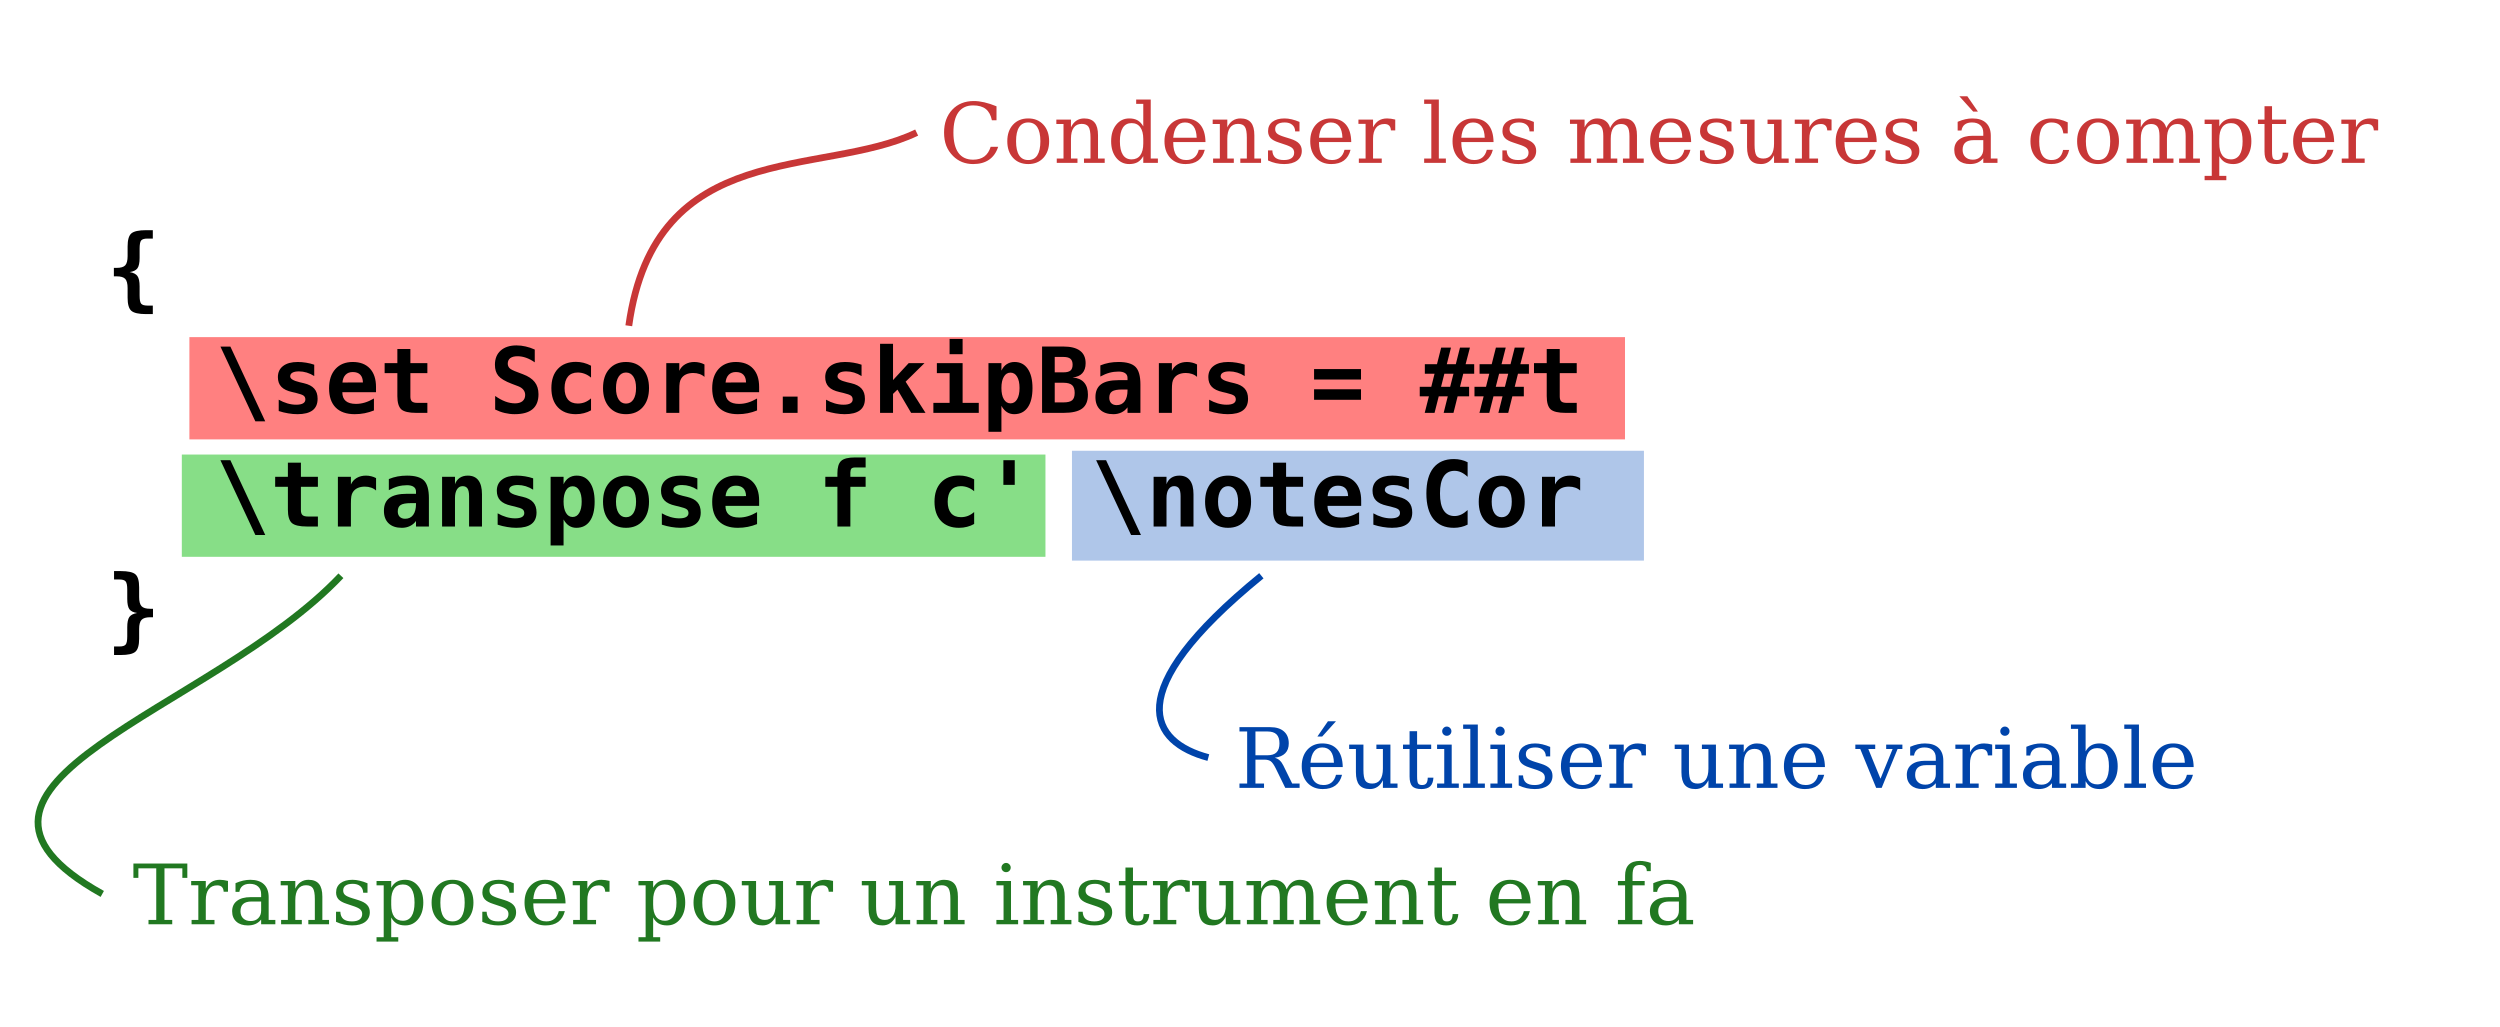
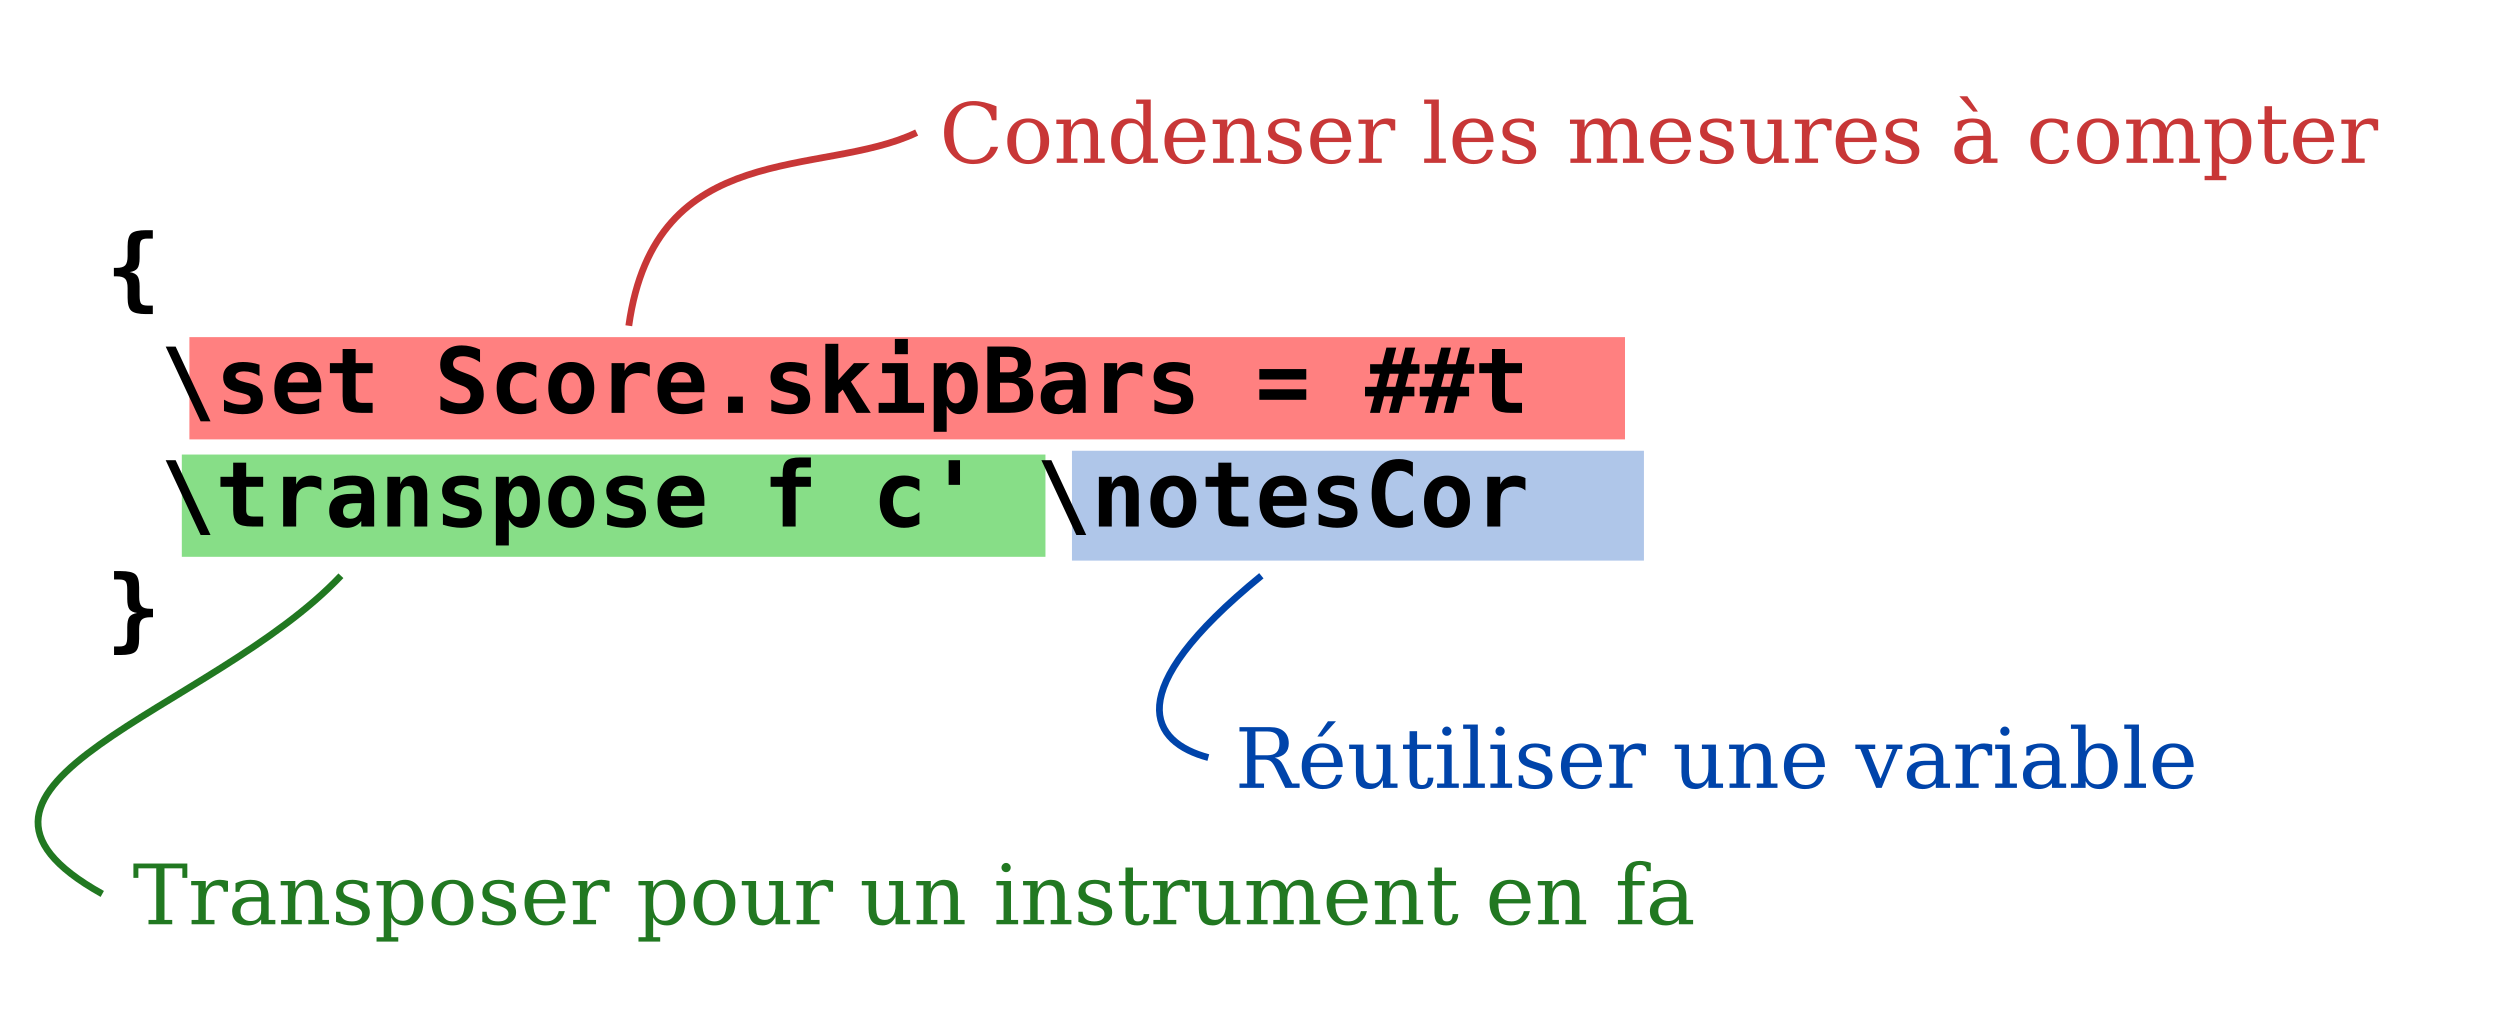
- <svg xmlns="http://www.w3.org/2000/svg" width="660" height="271" id="svg5884" version="1.0">
-   <defs id="defs5886">
-     </defs>
+ <svg xmlns="http://www.w3.org/2000/svg" id="svg5884" width="660" height="271" version="1.0">
  <g id="layer1">
    <rect style="fill:#afc6e9;stroke:none" id="rect5928" width="151" height="29" x="283" y="119" />
    <rect style="fill:#87de87;stroke:none" id="rect5926" width="228" height="27" x="48" y="120" />
    <rect style="fill:#ff8080;stroke:none" id="rect5924" width="379" height="27" x="50" y="89" />
-     <text xml:space="preserve" style="font-size:22px;font-style:normal;font-variant:normal;font-weight:bold;font-stretch:normal;fill:#000000;fill-opacity:1;stroke:none;font-family:DejaVu Sans Mono;-inkscape-font-specification:Sans Bold" x="25" y="69" id="text5894">
-       <tspan x="25" y="69" id="tspan5898" />
+     <text xml:space="preserve" style="font-size:24px;font-style:normal;font-variant:normal;font-weight:700;font-stretch:normal;fill:#000;fill-opacity:1;stroke:none;font-family:DejaVu Sans Mono;-inkscape-font-specification:Sans Bold" id="text5902" x="28" y="79">
+       <tspan id="tspan5904" x="28" y="79">{</tspan>
+       <tspan id="tspan5906" x="28" y="109"> \set Score.skipBars = ##t</tspan>
+       <tspan id="tspan5908" x="28" y="139"> \transpose f c' \notesCor</tspan>
+       <tspan id="tspan5910" x="28" y="169">}</tspan>
    </text>
-     <text xml:space="preserve" style="font-size:24px;font-style:normal;font-variant:normal;font-weight:bold;font-stretch:normal;fill:#000000;fill-opacity:1;stroke:none;font-family:DejaVu Sans Mono;-inkscape-font-specification:Sans Bold" x="28" y="79" id="text5902">
-       <tspan id="tspan5904" x="28" y="79">{</tspan>
-       <tspan x="28" y="109" id="tspan5906">  \set Score.skipBars = ##t</tspan>
-       <tspan x="28" y="139" id="tspan5908">  \transpose f c' \notesCor</tspan>
-       <tspan x="28" y="169" id="tspan5910">}</tspan>
-     </text>
-     <text xml:space="preserve" style="font-size:22px;font-style:normal;font-variant:normal;font-weight:normal;font-stretch:normal;fill:#c83737;fill-opacity:1;stroke:none;font-family:DejaVu Serif;-inkscape-font-specification:Sans" x="248" y="43" id="text5912">
+     <text xml:space="preserve" style="font-size:22px;font-style:normal;font-variant:normal;font-weight:400;font-stretch:normal;fill:#c83737;fill-opacity:1;stroke:none;font-family:DejaVu Serif;-inkscape-font-specification:Sans" id="text5912" x="248" y="43">
      <tspan id="tspan5914" x="248" y="43">Condenser les mesures à compter</tspan>
    </text>
-     <text xml:space="preserve" style="font-size:22px;font-style:normal;font-variant:normal;font-weight:normal;font-stretch:normal;fill:#0044aa;fill-opacity:1;stroke:none;font-family:DejaVu Serif;-inkscape-font-specification:DejaVu Serif" x="326" y="208" id="text5916">
+     <text xml:space="preserve" style="font-size:22px;font-style:normal;font-variant:normal;font-weight:400;font-stretch:normal;fill:#04a;fill-opacity:1;stroke:none;font-family:DejaVu Serif;-inkscape-font-specification:DejaVu Serif" id="text5916" x="326" y="208">
      <tspan id="tspan5918" x="326" y="208">Réutiliser une variable</tspan>
    </text>
-     <text xml:space="preserve" style="font-size:22px;font-style:normal;font-variant:normal;font-weight:normal;font-stretch:normal;fill:#217821;fill-opacity:1;stroke:none;font-family:DejaVu Serif;-inkscape-font-specification:DejaVu Serif" x="35" y="244" id="text5920">
+     <text xml:space="preserve" style="font-size:22px;font-style:normal;font-variant:normal;font-weight:400;font-stretch:normal;fill:#217821;fill-opacity:1;stroke:none;font-family:DejaVu Serif;-inkscape-font-specification:DejaVu Serif" id="text5920" x="35" y="244">
      <tspan id="tspan5922" x="35" y="244">Transposer pour un instrument en fa</tspan>
    </text>
-     <path style="fill:none;stroke:#c83737;stroke-width:1.8;stroke-linecap:butt;stroke-linejoin:miter;stroke-miterlimit:4;stroke-opacity:1;stroke-dasharray:none" d="m 242,35 c -25,12 -69,1 -76,51" id="path7681" />
-     <path style="fill:none;stroke:#217821;stroke-width:1.8;stroke-linecap:butt;stroke-linejoin:miter;stroke-miterlimit:4;stroke-opacity:1;stroke-dasharray:none" d="M 27,236 C -25,207 56,188 90,152" id="path7683" />
-     <path style="fill:none;stroke:#0044aa;stroke-width:1.8;stroke-linecap:butt;stroke-linejoin:miter;stroke-miterlimit:4;stroke-opacity:1;stroke-dasharray:none" d="m 319,200 c -15,-4 -24,-17 14,-48" id="path7685" />
+     <path style="fill:none;stroke:#c83737;stroke-width:1.8;stroke-linecap:butt;stroke-linejoin:miter;stroke-miterlimit:4;stroke-opacity:1;stroke-dasharray:none" id="path7681" d="m 242,35 c -25,12 -69,1 -76,51" />
+     <path style="fill:none;stroke:#217821;stroke-width:1.8;stroke-linecap:butt;stroke-linejoin:miter;stroke-miterlimit:4;stroke-opacity:1;stroke-dasharray:none" id="path7683" d="M 27,236 C -25,207 56,188 90,152" />
+     <path style="fill:none;stroke:#04a;stroke-width:1.8;stroke-linecap:butt;stroke-linejoin:miter;stroke-miterlimit:4;stroke-opacity:1;stroke-dasharray:none" id="path7685" d="m 319,200 c -15,-4 -24,-17 14,-48" />
  </g>
</svg>
